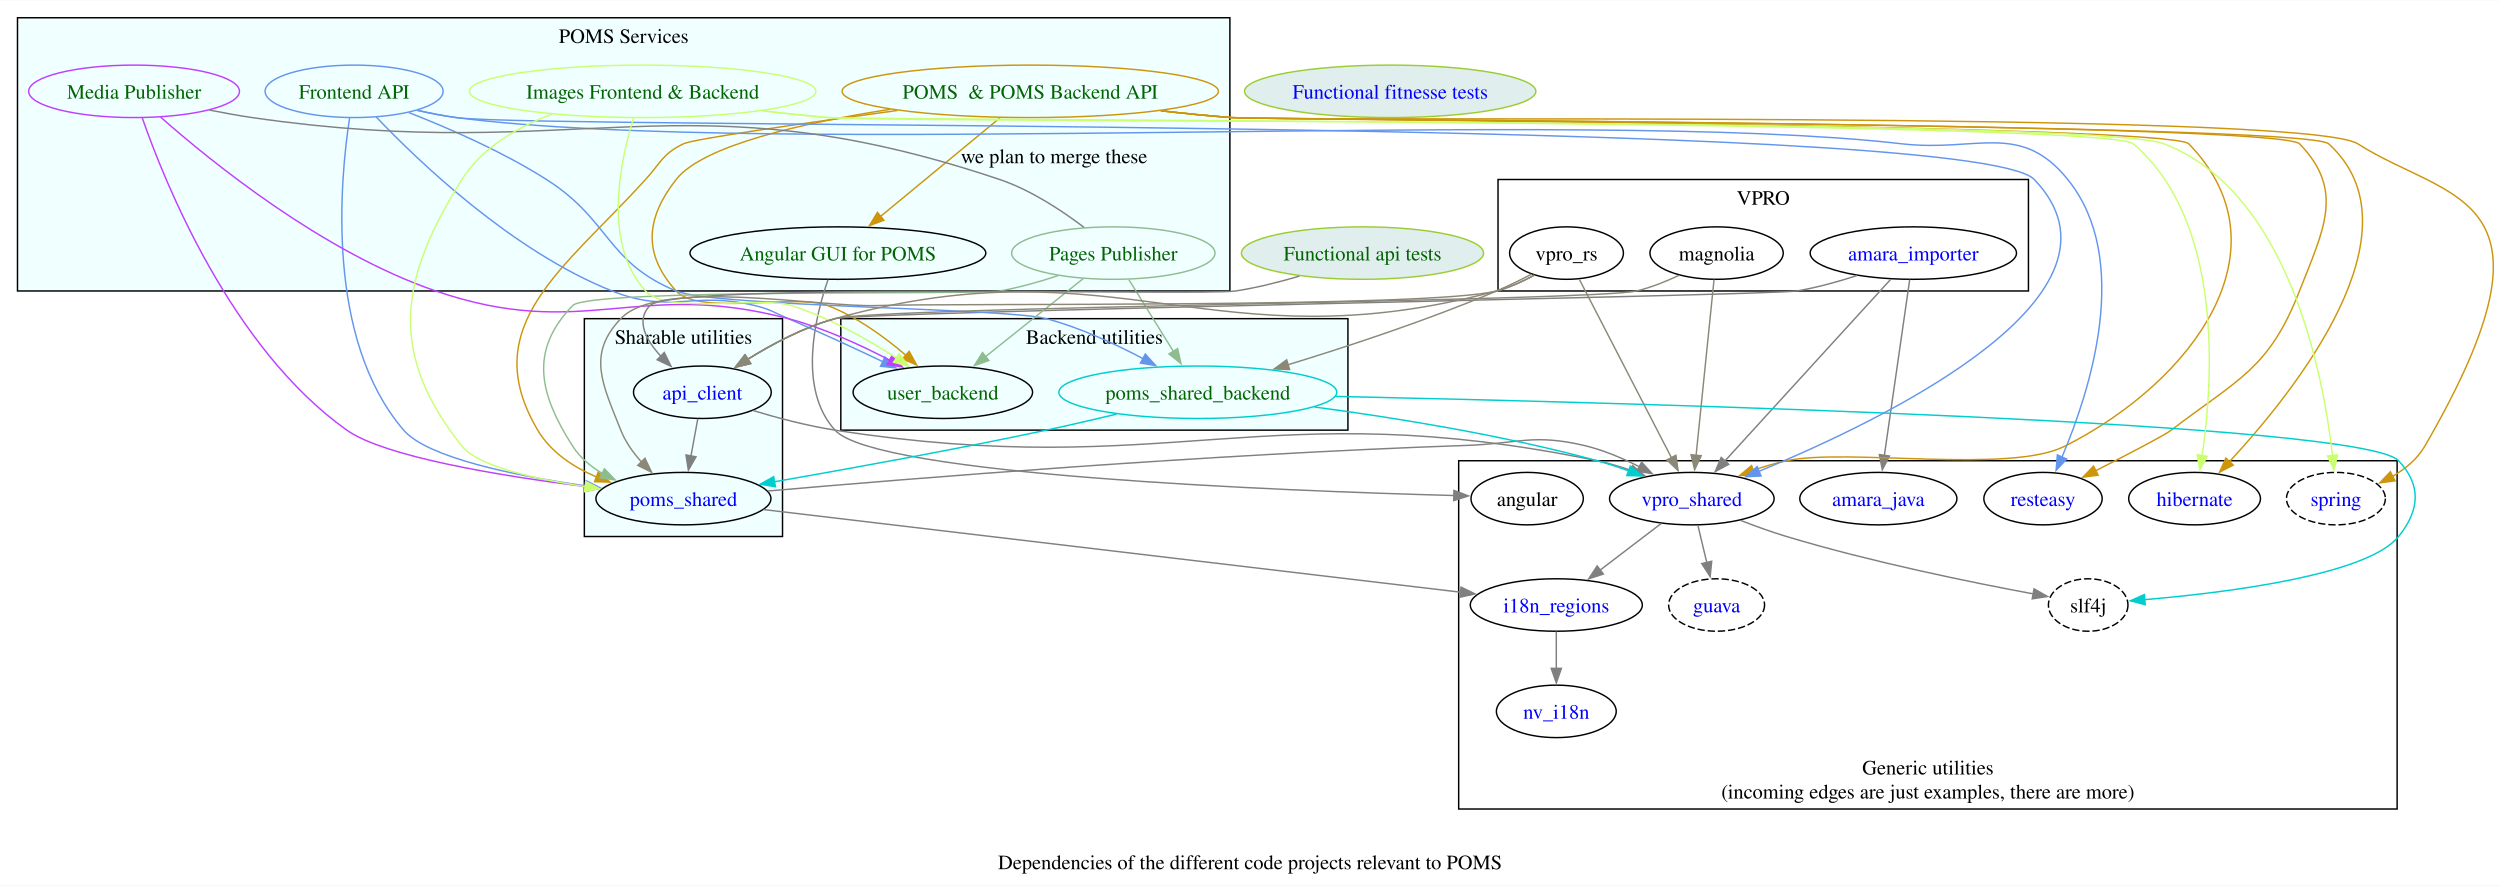
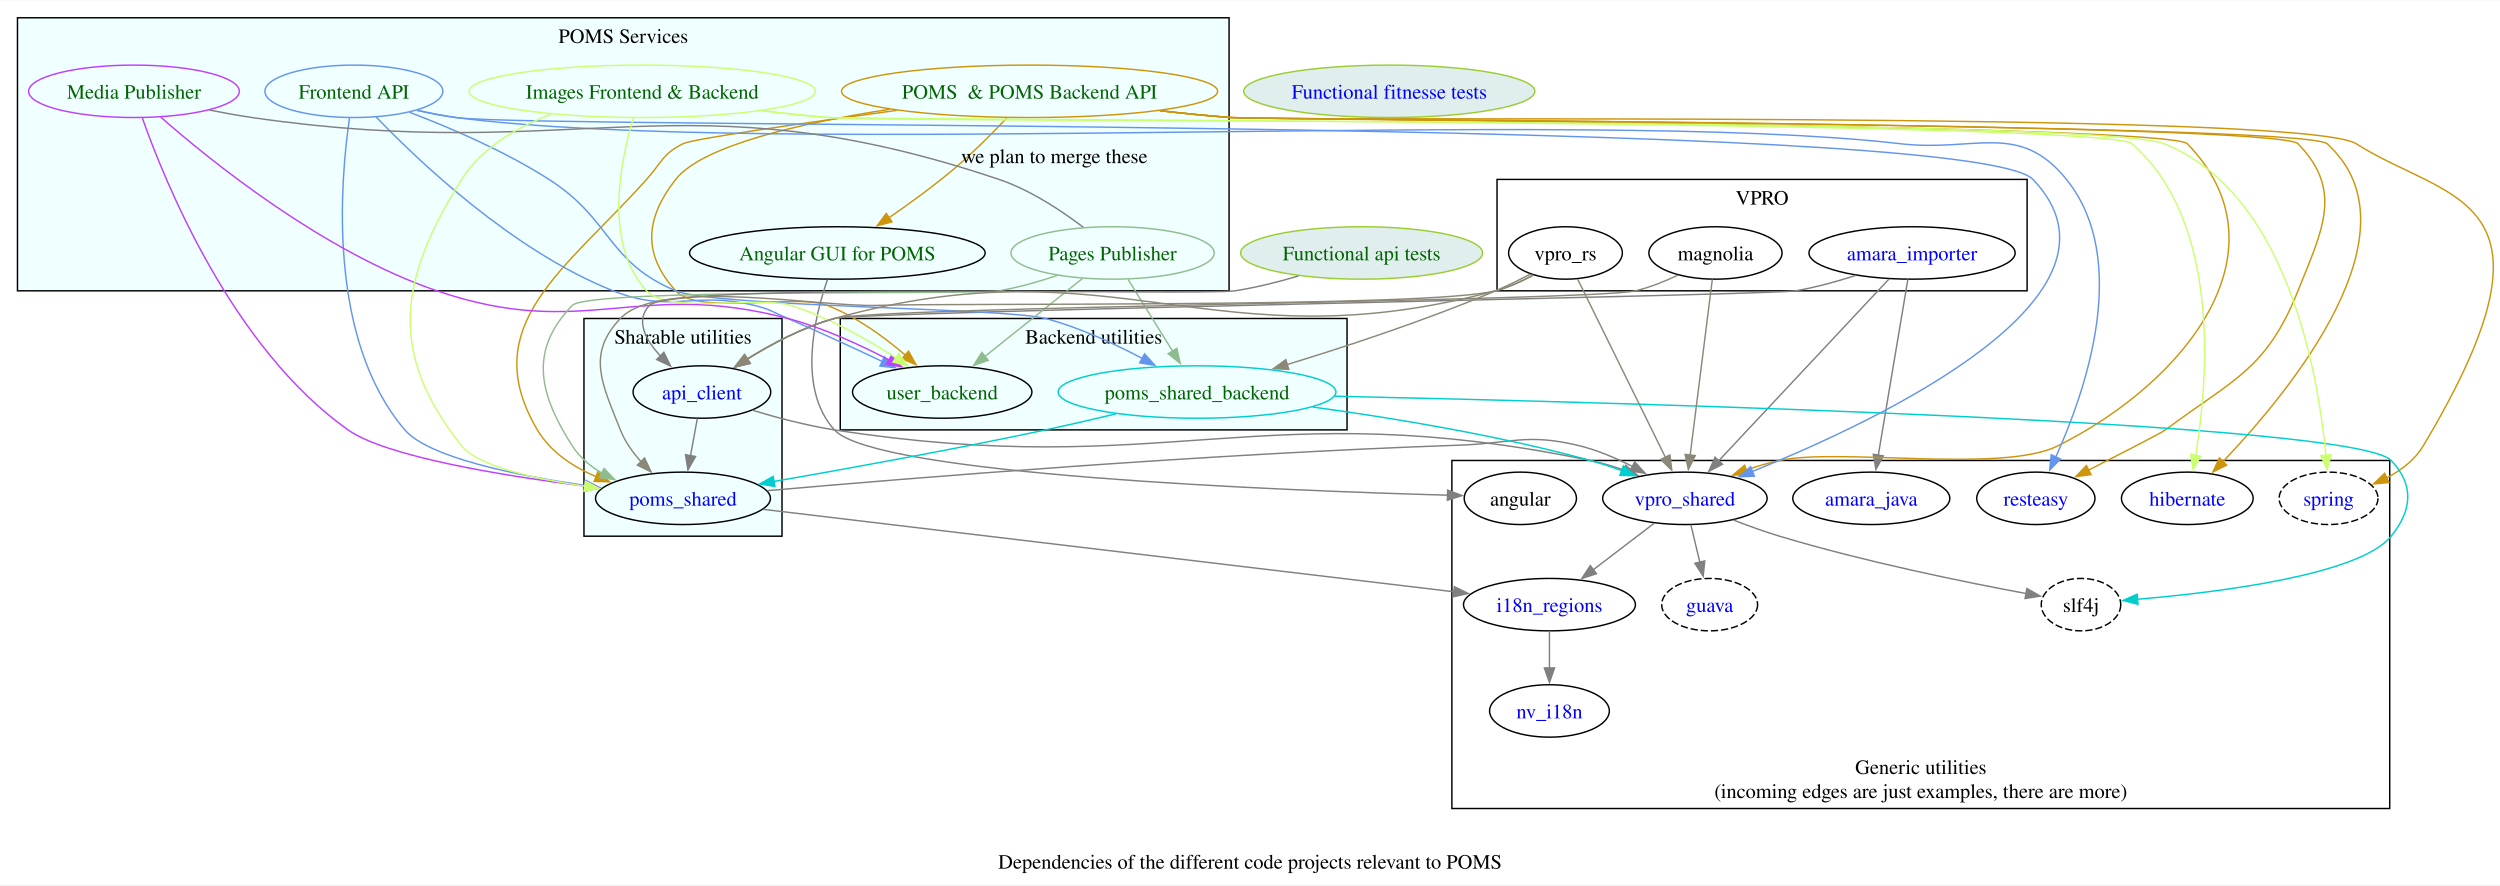
- <svg xmlns="http://www.w3.org/2000/svg" xmlns:xlink="http://www.w3.org/1999/xlink" width="1716pt" height="608pt" viewBox="0.00 0.00 1715.60 607.50">
+ <svg xmlns="http://www.w3.org/2000/svg" xmlns:xlink="http://www.w3.org/1999/xlink" width="1717pt" height="608pt" viewBox="0.00 0.00 1716.73 607.50">
  <g id="graph0" class="graph" transform="scale(1 1) rotate(0) translate(4 603.5)">
-     <polygon fill="white" stroke="none" points="-4,4 -4,-603.5 1711.6,-603.5 1711.6,4 -4,4" />
-     <text text-anchor="middle" x="853.8" y="-7.2" font-family="Times,serif" font-size="14.00">  Dependencies of the different code projects relevant to POMS</text>
+     <polygon fill="white" stroke="none" points="-4,4 -4,-603.5 1712.73,-603.5 1712.73,4 -4,4" />
+     <text text-anchor="middle" x="854.36" y="-7.2" font-family="Times,serif" font-size="14.00">  Dependencies of the different code projects relevant to POMS</text>
    <g id="clust1" class="cluster">
-       <polygon fill="none" stroke="black" points="997,-48.5 997,-287.5 1641,-287.5 1641,-48.5 997,-48.5" />
-       <text text-anchor="middle" x="1319" y="-72.2" font-family="Times,serif" font-size="14.00">Generic utilities</text>
-       <text text-anchor="middle" x="1319" y="-55.7" font-family="Times,serif" font-size="14.00">(incoming edges are just examples, there are more)</text>
+       <polygon fill="none" stroke="black" points="993,-48.5 993,-287.5 1637,-287.5 1637,-48.5 993,-48.5" />
+       <text text-anchor="middle" x="1315" y="-72.2" font-family="Times,serif" font-size="14.00">Generic utilities</text>
+       <text text-anchor="middle" x="1315" y="-55.7" font-family="Times,serif" font-size="14.00">(incoming edges are just examples, there are more)</text>
    </g>
    <g id="clust2" class="cluster">
      <polygon fill="none" stroke="black" points="1024,-404 1024,-480.5 1388,-480.5 1388,-404 1024,-404" />
      <text text-anchor="middle" x="1206" y="-463.2" font-family="Times,serif" font-size="14.00">VPRO</text>
    </g>
    <g id="clust3" class="cluster">
      <polygon fill="azure" stroke="black" points="8,-404 8,-591.5 840,-591.5 840,-404 8,-404" />
      <text text-anchor="middle" x="424" y="-574.2" font-family="Times,serif" font-size="14.00">POMS Services</text>
    </g>
    <g id="clust4" class="cluster">
      <polygon fill="azure" stroke="black" points="573,-308.5 573,-385 921,-385 921,-308.5 573,-308.5" />
      <text text-anchor="middle" x="747" y="-367.7" font-family="Times,serif" font-size="14.00">Backend utilities</text>
    </g>
    <g id="clust5" class="cluster">
      <polygon fill="azure" stroke="black" points="397,-235.5 397,-385 533,-385 533,-235.5 397,-235.5" />
      <text text-anchor="middle" x="465" y="-367.7" font-family="Times,serif" font-size="14.00">Sharable utilities</text>
    </g>
    <g id="node1" class="node">
      <g id="a_node1">
        <a xlink:href="https://github.com/vpro/vpro-shared" xlink:title="vpro_shared">
-           <ellipse fill="none" stroke="black" cx="1157" cy="-261.5" rx="56.47" ry="18" />
-           <text text-anchor="middle" x="1157" y="-256.45" font-family="Times,serif" font-size="14.00" fill="blue">vpro_shared</text>
+           <ellipse fill="none" stroke="black" cx="1153" cy="-261.5" rx="56.47" ry="18" />
+           <text text-anchor="middle" x="1153" y="-256.45" font-family="Times,serif" font-size="14.00" fill="blue">vpro_shared</text>
        </a>
      </g>
    </g>
    <g id="node3" class="node">
      <g id="a_node3">
        <a xlink:href="https://github.com/mihxil/i18n-regions" xlink:title="i18n_regions">
-           <ellipse fill="none" stroke="black" cx="1064" cy="-188.5" rx="59.03" ry="18" />
-           <text text-anchor="middle" x="1064" y="-183.45" font-family="Times,serif" font-size="14.00" fill="blue">i18n_regions</text>
+           <ellipse fill="none" stroke="black" cx="1060" cy="-188.5" rx="59.03" ry="18" />
+           <text text-anchor="middle" x="1060" y="-183.45" font-family="Times,serif" font-size="14.00" fill="blue">i18n_regions</text>
        </a>
      </g>
    </g>
    <g id="edge1" class="edge">
-       <path fill="none" stroke="gray" d="M1135.9,-244.39C1123.53,-234.95 1107.71,-222.87 1094.06,-212.45" />
-       <polygon fill="gray" stroke="gray" points="1096.29,-209.75 1086.22,-206.47 1092.05,-215.32 1096.29,-209.75" />
+       <path fill="none" stroke="gray" d="M1131.9,-244.39C1119.53,-234.95 1103.71,-222.87 1090.06,-212.45" />
+       <polygon fill="gray" stroke="gray" points="1092.29,-209.75 1082.22,-206.47 1088.05,-215.32 1092.29,-209.75" />
    </g>
    <g id="node9" class="node">
      <g id="a_node9">
        <a xlink:href="https://github.com/google/guava" xlink:title="guava">
-           <ellipse fill="none" stroke="black" stroke-dasharray="5,2" cx="1174" cy="-188.5" rx="32.93" ry="18" />
-           <text text-anchor="middle" x="1174" y="-183.45" font-family="Times,serif" font-size="14.00" fill="blue">guava</text>
+           <ellipse fill="none" stroke="black" stroke-dasharray="5,2" cx="1170" cy="-188.5" rx="32.93" ry="18" />
+           <text text-anchor="middle" x="1170" y="-183.45" font-family="Times,serif" font-size="14.00" fill="blue">guava</text>
        </a>
      </g>
    </g>
    <g id="edge2" class="edge">
-       <path fill="none" stroke="gray" d="M1161.12,-243.31C1162.97,-235.55 1165.22,-226.18 1167.31,-217.45" />
-       <polygon fill="gray" stroke="gray" points="1170.65,-218.54 1169.57,-208 1163.84,-216.91 1170.65,-218.54" />
+       <path fill="none" stroke="gray" d="M1157.12,-243.31C1158.97,-235.55 1161.22,-226.18 1163.31,-217.45" />
+       <polygon fill="gray" stroke="gray" points="1166.65,-218.54 1165.57,-208 1159.84,-216.91 1166.65,-218.54" />
    </g>
    <g id="node22" class="node">
-       <ellipse fill="none" stroke="black" stroke-dasharray="5,2" cx="1429" cy="-188.5" rx="27.3" ry="18" />
-       <text text-anchor="middle" x="1429" y="-183.45" font-family="Times,serif" font-size="14.00">slf4j</text>
+       <ellipse fill="none" stroke="black" stroke-dasharray="5,2" cx="1425" cy="-188.5" rx="27.3" ry="18" />
+       <text text-anchor="middle" x="1425" y="-183.45" font-family="Times,serif" font-size="14.00">slf4j</text>
    </g>
    <g id="edge3" class="edge">
-       <path fill="none" stroke="gray" d="M1190.41,-246.56C1200.46,-242.66 1211.58,-238.64 1222,-235.5 1280.19,-217.95 1349.41,-203.91 1391.24,-196.14" />
-       <polygon fill="gray" stroke="gray" points="1391.84,-199.59 1401.05,-194.35 1390.58,-192.71 1391.84,-199.59" />
+       <path fill="none" stroke="gray" d="M1186.41,-246.56C1196.46,-242.66 1207.58,-238.64 1218,-235.5 1276.19,-217.95 1345.41,-203.91 1387.24,-196.14" />
+       <polygon fill="gray" stroke="gray" points="1387.84,-199.59 1397.05,-194.35 1386.58,-192.71 1387.84,-199.59" />
    </g>
    <g id="node2" class="node">
      <g id="a_node2">
        <a xlink:href="https://github.com/npo-poms/poms-shared" xlink:title="poms_shared">
          <ellipse fill="none" stroke="black" cx="465" cy="-261.5" rx="60.05" ry="18" />
          <text text-anchor="middle" x="465" y="-256.45" font-family="Times,serif" font-size="14.00" fill="blue">poms_shared</text>
        </a>
      </g>
    </g>
    <g id="edge4" class="edge">
-       <path fill="none" stroke="gray" d="M522.94,-266.73C621.32,-275.33 827.36,-292.07 1002,-298 1037.98,-299.22 1047.94,-306.18 1083,-298 1096.06,-294.96 1109.46,-289.26 1121.2,-283.26" />
-       <polygon fill="gray" stroke="gray" points="1122.57,-286.5 1129.72,-278.68 1119.25,-280.33 1122.57,-286.5" />
+       <path fill="none" stroke="gray" d="M522.9,-266.77C620.7,-275.37 824.89,-292.08 998,-298 1033.98,-299.23 1043.94,-306.18 1079,-298 1092.06,-294.96 1105.46,-289.26 1117.2,-283.26" />
+       <polygon fill="gray" stroke="gray" points="1118.57,-286.5 1125.72,-278.68 1115.25,-280.33 1118.57,-286.5" />
    </g>
    <g id="edge5" class="edge">
-       <path fill="none" stroke="gray" d="M520.01,-253.98C630.68,-240.86 879.78,-211.34 998.58,-197.25" />
-       <polygon fill="gray" stroke="gray" points="998.64,-200.77 1008.16,-196.12 997.81,-193.82 998.64,-200.77" />
+       <path fill="none" stroke="gray" d="M520.18,-253.92C630.17,-240.79 876.28,-211.42 994.35,-197.33" />
+       <polygon fill="gray" stroke="gray" points="994.7,-200.82 1004.21,-196.16 993.87,-193.87 994.7,-200.82" />
    </g>
    <g id="node4" class="node">
      <g id="a_node4">
        <a xlink:href="https://github.com/TakahikoKawasaki/nv-i18n" xlink:title="nv_i18n">
-           <ellipse fill="none" stroke="black" cx="1064" cy="-115.5" rx="41.12" ry="18" />
-           <text text-anchor="middle" x="1064" y="-110.45" font-family="Times,serif" font-size="14.00" fill="blue">nv_i18n</text>
+           <ellipse fill="none" stroke="black" cx="1060" cy="-115.5" rx="41.12" ry="18" />
+           <text text-anchor="middle" x="1060" y="-110.45" font-family="Times,serif" font-size="14.00" fill="blue">nv_i18n</text>
        </a>
      </g>
    </g>
    <g id="edge9" class="edge">
-       <path fill="none" stroke="gray" d="M1064,-170.31C1064,-162.73 1064,-153.6 1064,-145.04" />
-       <polygon fill="gray" stroke="gray" points="1067.5,-145.04 1064,-135.04 1060.5,-145.04 1067.5,-145.04" />
+       <path fill="none" stroke="gray" d="M1060,-170.31C1060,-162.73 1060,-153.6 1060,-145.04" />
+       <polygon fill="gray" stroke="gray" points="1063.5,-145.04 1060,-135.04 1056.5,-145.04 1063.5,-145.04" />
    </g>
    <g id="node5" class="node">
      <g id="a_node5">
        <a xlink:href="https://github.com/vpro/amara-poms" xlink:title="amara_importer">
          <ellipse fill="none" stroke="black" cx="1309" cy="-430" rx="70.8" ry="18" />
          <text text-anchor="middle" x="1309" y="-424.95" font-family="Times,serif" font-size="14.00" fill="blue">amara_importer</text>
        </a>
      </g>
    </g>
    <g id="edge42" class="edge">
-       <path fill="none" stroke="gray" d="M1293.59,-412.12C1266.59,-382.55 1210.65,-321.27 1179.39,-287.02" />
-       <polygon fill="gray" stroke="gray" points="1182.35,-285.08 1173.02,-280.05 1177.18,-289.8 1182.35,-285.08" />
+       <path fill="none" stroke="gray" d="M1293.18,-412.12C1265.48,-382.55 1208.07,-321.27 1175.98,-287.02" />
+       <polygon fill="gray" stroke="gray" points="1178.82,-284.94 1169.43,-280.04 1173.71,-289.73 1178.82,-284.94" />
    </g>
    <g id="node6" class="node">
      <g id="a_node6">
        <a xlink:href="https://github.com/vpro/amara-java" xlink:title="amara_java">
-           <ellipse fill="none" stroke="black" cx="1285" cy="-261.5" rx="53.91" ry="18" />
-           <text text-anchor="middle" x="1285" y="-256.45" font-family="Times,serif" font-size="14.00" fill="blue">amara_java</text>
+           <ellipse fill="none" stroke="black" cx="1281" cy="-261.5" rx="53.91" ry="18" />
+           <text text-anchor="middle" x="1281" y="-256.45" font-family="Times,serif" font-size="14.00" fill="blue">amara_java</text>
        </a>
      </g>
    </g>
    <g id="edge43" class="edge">
-       <path fill="none" stroke="gray" d="M1306.52,-411.81C1302.41,-383.27 1294.13,-325.82 1289.12,-291.1" />
-       <polygon fill="gray" stroke="gray" points="1292.61,-290.74 1287.72,-281.35 1285.68,-291.74 1292.61,-290.74" />
+       <path fill="none" stroke="gray" d="M1306.11,-411.81C1301.31,-383.27 1291.65,-325.82 1285.81,-291.1" />
+       <polygon fill="gray" stroke="gray" points="1289.28,-290.62 1284.17,-281.34 1282.38,-291.78 1289.28,-290.62" />
    </g>
    <g id="node11" class="node">
      <g id="a_node11">
        <a xlink:href="https://github.com/npo-poms/api-clients" xlink:title="api_client">
          <ellipse fill="none" stroke="black" cx="478" cy="-334.5" rx="47.26" ry="18" />
          <text text-anchor="middle" x="478" y="-329.45" font-family="Times,serif" font-size="14.00" fill="blue">api_client</text>
        </a>
      </g>
    </g>
    <g id="edge44" class="edge">
      <path fill="none" stroke="gray" d="M1270.46,-414.61C1257.47,-410.4 1242.78,-406.31 1229,-404 1210.91,-400.97 586.71,-389.78 569,-385 547.52,-379.2 525.55,-367.45 508.57,-356.85" />
      <polygon fill="gray" stroke="gray" points="510.77,-354.1 500.47,-351.62 506.97,-359.98 510.77,-354.1" />
    </g>
    <g id="node7" class="node">
      <g id="a_node7">
        <a xlink:href="https://github.com/resteasy/Resteasy" xlink:title="resteasy">
-           <ellipse fill="none" stroke="black" cx="1398" cy="-261.5" rx="40.6" ry="18" />
-           <text text-anchor="middle" x="1398" y="-256.45" font-family="Times,serif" font-size="14.00" fill="blue">resteasy</text>
+           <ellipse fill="none" stroke="black" cx="1394" cy="-261.5" rx="40.6" ry="18" />
+           <text text-anchor="middle" x="1394" y="-256.45" font-family="Times,serif" font-size="14.00" fill="blue">resteasy</text>
        </a>
      </g>
    </g>
    <g id="node8" class="node">
      <g id="a_node8">
        <a xlink:href="https://github.com/spring-projects/spring-framework" xlink:title="spring">
-           <ellipse fill="none" stroke="black" stroke-dasharray="5,2" cx="1599" cy="-261.5" rx="33.95" ry="18" />
-           <text text-anchor="middle" x="1599" y="-256.45" font-family="Times,serif" font-size="14.00" fill="blue">spring</text>
+           <ellipse fill="none" stroke="black" stroke-dasharray="5,2" cx="1595" cy="-261.5" rx="33.95" ry="18" />
+           <text text-anchor="middle" x="1595" y="-256.45" font-family="Times,serif" font-size="14.00" fill="blue">spring</text>
        </a>
      </g>
    </g>
    <g id="node10" class="node">
      <g id="a_node10">
        <a xlink:href="https://github.com/hibernate/" xlink:title="hibernate">
-           <ellipse fill="none" stroke="black" cx="1502" cy="-261.5" rx="45.21" ry="18" />
-           <text text-anchor="middle" x="1502" y="-256.45" font-family="Times,serif" font-size="14.00" fill="blue">hibernate</text>
+           <ellipse fill="none" stroke="black" cx="1498" cy="-261.5" rx="45.21" ry="18" />
+           <text text-anchor="middle" x="1498" y="-256.45" font-family="Times,serif" font-size="14.00" fill="blue">hibernate</text>
        </a>
      </g>
    </g>
    <g id="edge21" class="edge">
-       <path fill="none" stroke="gray" d="M512.6,-322C529.42,-316.92 550.06,-311.44 569,-308.5 798.87,-272.79 864.18,-334.55 1092,-287.5 1099.64,-285.92 1107.55,-283.55 1115.12,-280.89" />
-       <polygon fill="gray" stroke="gray" points="1116.34,-284.17 1124.47,-277.37 1113.88,-277.62 1116.34,-284.17" />
+       <path fill="none" stroke="gray" d="M512.6,-322C529.42,-316.92 550.06,-311.45 569,-308.5 797.11,-273.03 861.92,-334.22 1088,-287.5 1095.64,-285.92 1103.55,-283.55 1111.12,-280.89" />
+       <polygon fill="gray" stroke="gray" points="1112.34,-284.17 1120.47,-277.37 1109.88,-277.62 1112.34,-284.17" />
    </g>
    <g id="edge22" class="edge">
      <path fill="none" stroke="gray" d="M474.85,-316.31C473.45,-308.64 471.75,-299.39 470.17,-290.74" />
      <polygon fill="gray" stroke="gray" points="473.63,-290.22 468.39,-281.02 466.75,-291.48 473.63,-290.22" />
    </g>
    <g id="node12" class="node">
      <g id="a_node12">
-         <a xlink:href="https://git.vpro.nl/npo/media.git" xlink:title="POMS  &amp; POMS Backend API">
+         <a xlink:href="https://gitlab.com/npo-identity/poms/media" xlink:title="POMS  &amp; POMS Backend API">
          <ellipse fill="none" stroke="#cd950c" cx="703" cy="-541" rx="129.15" ry="18" />
          <text text-anchor="middle" x="703" y="-535.95" font-family="Times,serif" font-size="14.00" fill="darkgreen">POMS  &amp; POMS Backend API</text>
        </a>
      </g>
    </g>
    <g id="edge33" class="edge">
-       <path fill="none" stroke="#cd950c" d="M792.7,-527.69C808.76,-525.85 825.35,-524.18 841,-523 859.21,-521.63 1485.27,-518.09 1498,-505 1567.5,-433.57 1501.91,-342.52 1413,-297.5 1375.08,-278.3 1263.57,-296.35 1222,-287.5 1214.45,-285.89 1206.63,-283.53 1199.13,-280.9" />
-       <polygon fill="#cd950c" stroke="#cd950c" points="1200.47,-277.66 1189.88,-277.42 1198.01,-284.21 1200.47,-277.66" />
+       <path fill="none" stroke="#cd950c" d="M792.7,-527.69C808.76,-525.85 825.35,-524.18 841,-523 859.21,-521.63 1485.27,-518.09 1498,-505 1567.98,-433.08 1498.76,-342.36 1409,-297.5 1370.98,-278.5 1259.57,-296.35 1218,-287.5 1210.45,-285.89 1202.63,-283.53 1195.13,-280.9" />
+       <polygon fill="#cd950c" stroke="#cd950c" points="1196.47,-277.66 1185.88,-277.42 1194.01,-284.21 1196.47,-277.66" />
    </g>
    <g id="edge34" class="edge">
-       <path fill="none" stroke="#cd950c" d="M611.74,-527.87C547.52,-519.13 471.83,-508.3 465,-505 450.71,-498.08 449.67,-492.26 439,-480.5 383.06,-418.89 322.64,-380.13 365,-308.5 373.94,-293.39 389.34,-283.2 405.41,-276.34" />
+       <path fill="none" stroke="#cd950c" d="M611.72,-527.91C547.49,-519.18 471.79,-508.37 465,-505 451.06,-498.08 450.38,-492.09 440,-480.5 384.35,-418.39 322.55,-380.29 365,-308.5 373.94,-293.39 389.34,-283.2 405.41,-276.34" />
      <polygon fill="#cd950c" stroke="#cd950c" points="406.5,-279.67 414.6,-272.84 404.01,-273.13 406.5,-279.67" />
    </g>
    <g id="edge35" class="edge">
-       <path fill="none" stroke="#cd950c" d="M792.7,-527.66C808.75,-525.82 825.35,-524.15 841,-523 861.31,-521.5 1559.78,-519.58 1574,-505 1605.35,-472.87 1590.33,-445.81 1574,-404 1553.01,-350.24 1531.81,-343.61 1486,-308.5 1481.3,-304.9 1456.35,-291.94 1434.2,-280.69" />
-       <polygon fill="#cd950c" stroke="#cd950c" points="1435.84,-277.59 1425.34,-276.2 1432.68,-283.84 1435.84,-277.59" />
+       <path fill="none" stroke="#cd950c" d="M792.7,-527.66C808.75,-525.82 825.35,-524.15 841,-523 861.31,-521.5 1559.78,-519.58 1574,-505 1605.35,-472.87 1590.68,-445.68 1574,-404 1552.22,-349.57 1529.91,-343.67 1483,-308.5 1480.55,-306.66 1453.75,-292.87 1430.2,-280.87" />
+       <polygon fill="#cd950c" stroke="#cd950c" points="1431.9,-277.8 1421.4,-276.38 1428.72,-284.04 1431.9,-277.8" />
    </g>
    <g id="edge36" class="edge">
-       <path fill="none" stroke="#cd950c" d="M792.32,-527.68C808.5,-525.83 825.23,-524.15 841,-523 883.84,-519.87 1577.82,-528.16 1614,-505 1676.65,-464.9 1761.31,-472.43 1660,-297.5 1654.89,-288.67 1646.61,-281.88 1637.79,-276.73" />
-       <polygon fill="#cd950c" stroke="#cd950c" points="1639.57,-273.71 1629.07,-272.29 1636.39,-279.95 1639.57,-273.71" />
+       <path fill="none" stroke="#cd950c" d="M792.32,-527.68C808.5,-525.83 825.23,-524.15 841,-523 883.84,-519.87 1577.82,-528.16 1614,-505 1676.99,-464.69 1763.65,-471.04 1660,-297.5 1654.24,-287.86 1644.82,-280.72 1634.91,-275.5" />
+       <polygon fill="#cd950c" stroke="#cd950c" points="1636.46,-272.36 1625.91,-271.36 1633.54,-278.72 1636.46,-272.36" />
    </g>
    <g id="edge37" class="edge">
-       <path fill="none" stroke="#cd950c" d="M792.7,-527.65C808.75,-525.81 825.35,-524.15 841,-523 861.87,-521.47 1578.5,-519.05 1594,-505 1659.3,-445.8 1570.95,-335.35 1525.74,-286.64" />
-       <polygon fill="#cd950c" stroke="#cd950c" points="1528.56,-284.52 1519.15,-279.66 1523.47,-289.33 1528.56,-284.52" />
+       <path fill="none" stroke="#cd950c" d="M792.7,-527.65C808.75,-525.81 825.35,-524.15 841,-523 861.87,-521.47 1578.5,-519.05 1594,-505 1659.67,-445.47 1568.78,-335.2 1522.36,-286.58" />
+       <polygon fill="#cd950c" stroke="#cd950c" points="1525.06,-284.34 1515.58,-279.6 1520.04,-289.22 1525.06,-284.34" />
    </g>
    <g id="node13" class="node">
      <g id="a_node13">
-         <a xlink:href="https://git.vpro.nl/npo/media-gui.git" xlink:title="Angular GUI for POMS">
+         <a xlink:href="https://gitlab.com/npo-identity/poms/media-gui" xlink:title="Angular GUI for POMS">
          <ellipse fill="none" stroke="black" cx="571" cy="-430" rx="101.51" ry="18" />
          <text text-anchor="middle" x="571" y="-424.95" font-family="Times,serif" font-size="14.00" fill="darkgreen">Angular GUI for POMS</text>
        </a>
      </g>
    </g>
    <g id="edge38" class="edge">
-       <path fill="none" stroke="#cd950c" d="M682.38,-522.97C660.29,-504.73 625.06,-475.64 600.15,-455.07" />
-       <polygon fill="#cd950c" stroke="#cd950c" points="602.59,-452.54 592.65,-448.88 598.13,-457.94 602.59,-452.54" />
+       <path fill="none" stroke="#cd950c" d="M687.61,-523.02C677.83,-512.6 664.66,-499.25 652,-488.5 637.66,-476.32 620.83,-464.08 606.23,-454.04" />
+       <polygon fill="#cd950c" stroke="#cd950c" points="608.51,-451.36 598.27,-448.64 604.58,-457.15 608.51,-451.36" />
    </g>
    <g id="node18" class="node">
      <g id="a_node18">
-         <a xlink:href="https://git.vpro.nl/npo/user.git" xlink:title="user_backend">
+         <a xlink:href="https://gitlab.com/npo-identity/poms/user" xlink:title="user_backend">
          <ellipse fill="none" stroke="black" cx="643" cy="-334.5" rx="61.59" ry="18" />
          <text text-anchor="middle" x="643" y="-329.45" font-family="Times,serif" font-size="14.00" fill="darkgreen">user_backend</text>
        </a>
      </g>
    </g>
    <g id="edge39" class="edge">
      <path fill="none" stroke="#cd950c" d="M606.85,-528.66C547.17,-519.41 478.43,-503.99 460,-480.5 439.01,-453.75 437.14,-429.17 460,-404 475.61,-386.81 542.33,-402.32 564,-394 583.92,-386.35 603.23,-372.22 617.77,-359.76" />
      <polygon fill="#cd950c" stroke="#cd950c" points="619.89,-362.55 625.04,-353.29 615.24,-357.32 619.89,-362.55" />
    </g>
    <g id="node23" class="node">
-       <ellipse fill="none" stroke="black" cx="1044" cy="-261.5" rx="38.56" ry="18" />
-       <text text-anchor="middle" x="1044" y="-256.45" font-family="Times,serif" font-size="14.00">angular</text>
+       <ellipse fill="none" stroke="black" cx="1040" cy="-261.5" rx="38.56" ry="18" />
+       <text text-anchor="middle" x="1040" y="-256.45" font-family="Times,serif" font-size="14.00">angular</text>
    </g>
    <g id="edge40" class="edge">
-       <path fill="none" stroke="gray" d="M564.18,-411.68C555.21,-385.7 543.4,-336.69 569,-308.5 597.17,-277.48 877.45,-266.76 993.79,-263.63" />
-       <polygon fill="gray" stroke="gray" points="993.76,-267.13 1003.66,-263.37 993.58,-260.13 993.76,-267.13" />
+       <path fill="none" stroke="gray" d="M564.18,-411.69C555.22,-385.71 543.42,-336.7 569,-308.5 596.92,-277.72 874.84,-266.86 990.21,-263.66" />
+       <polygon fill="gray" stroke="gray" points="990.09,-267.16 999.99,-263.4 989.9,-260.17 990.09,-267.16" />
    </g>
    <g id="node14" class="node">
      <g id="a_node14">
-         <a xlink:href="https://git.vpro.nl/npo/poms-shared-backend.git" xlink:title="poms_shared_backend">
+         <a xlink:href="https://github.com/npo-poms/poms-shared-backend" xlink:title="poms_shared_backend">
          <ellipse fill="none" stroke="#00cdcd" cx="818" cy="-334.5" rx="95.37" ry="18" />
          <text text-anchor="middle" x="818" y="-329.45" font-family="Times,serif" font-size="14.00" fill="darkgreen">poms_shared_backend</text>
        </a>
      </g>
    </g>
    <g id="edge6" class="edge">
-       <path fill="none" stroke="#00cdcd" d="M898.05,-324.37C953.18,-317.04 1027.79,-305.05 1092,-287.5 1099.13,-285.55 1106.55,-283.11 1113.73,-280.52" />
-       <polygon fill="#00cdcd" stroke="#00cdcd" points="1114.82,-283.85 1122.94,-277.06 1112.35,-277.3 1114.82,-283.85" />
+       <path fill="none" stroke="#00cdcd" d="M897.47,-324.18C951.74,-316.8 1024.95,-304.81 1088,-287.5 1095.12,-285.54 1102.55,-283.1 1109.73,-280.51" />
+       <polygon fill="#00cdcd" stroke="#00cdcd" points="1110.81,-283.84 1118.94,-277.04 1108.35,-277.29 1110.81,-283.84" />
    </g>
    <g id="edge7" class="edge">
      <path fill="none" stroke="#00cdcd" d="M762.26,-319.52C746.68,-315.77 729.71,-311.84 714,-308.5 650.64,-295.04 577.72,-281.84 527.24,-273.05" />
      <polygon fill="#00cdcd" stroke="#00cdcd" points="528.13,-269.65 517.68,-271.39 526.93,-276.55 528.13,-269.65" />
    </g>
    <g id="edge8" class="edge">
-       <path fill="none" stroke="#00cdcd" d="M912.33,-331.66C1123.4,-327.1 1617.26,-313.65 1642,-287.5 1657.88,-270.71 1656.52,-253.48 1642,-235.5 1620.53,-208.9 1523.21,-196.93 1467.84,-192.19" />
-       <polygon fill="#00cdcd" stroke="#00cdcd" points="1468.13,-188.7 1457.88,-191.38 1467.57,-195.68 1468.13,-188.7" />
+       <path fill="none" stroke="#00cdcd" d="M912.66,-331.63C1123.14,-327.01 1613.42,-313.5 1638,-287.5 1653.88,-270.71 1652.52,-253.48 1638,-235.5 1616.53,-208.9 1519.21,-196.93 1463.84,-192.19" />
+       <polygon fill="#00cdcd" stroke="#00cdcd" points="1464.13,-188.7 1453.88,-191.38 1463.57,-195.68 1464.13,-188.7" />
    </g>
    <g id="node15" class="node">
      <g id="a_node15">
-         <a xlink:href="https://git.vpro.nl/npo/user.git" xlink:title="Frontend API">
+         <a xlink:href="https://gitlab.com/npo-identity/poms/api" xlink:title="Frontend API">
          <ellipse fill="none" stroke="cornflowerblue" cx="239" cy="-541" rx="61.08" ry="18" />
          <text text-anchor="middle" x="239" y="-535.95" font-family="Times,serif" font-size="14.00" fill="darkgreen">Frontend API</text>
        </a>
      </g>
    </g>
    <g id="edge10" class="edge">
-       <path fill="none" stroke="cornflowerblue" d="M282.43,-528.02C291.17,-526.02 300.33,-524.2 309,-523 368.64,-514.72 1350.29,-523.93 1392,-480.5 1467.3,-402.09 1290.84,-316.4 1203,-280.21" />
-       <polygon fill="cornflowerblue" stroke="cornflowerblue" points="1204.48,-277.03 1193.9,-276.51 1201.84,-283.51 1204.48,-277.03" />
+       <path fill="none" stroke="cornflowerblue" d="M282.43,-528.02C291.17,-526.02 300.33,-524.2 309,-523 368.64,-514.72 1350.29,-523.93 1392,-480.5 1468.09,-401.27 1288.39,-315.85 1199.35,-279.95" />
+       <polygon fill="cornflowerblue" stroke="cornflowerblue" points="1200.7,-276.72 1190.12,-276.28 1198.12,-283.23 1200.7,-276.72" />
    </g>
    <g id="edge11" class="edge">
-       <path fill="none" stroke="cornflowerblue" d="M235.9,-522.69C229.41,-480.5 219.11,-371.19 273,-308.5 289.32,-289.51 349.56,-277.21 398.27,-270.15" />
-       <polygon fill="cornflowerblue" stroke="cornflowerblue" points="398.5,-273.66 407.92,-268.81 397.53,-266.72 398.5,-273.66" />
+       <path fill="none" stroke="cornflowerblue" d="M236.02,-522.71C229.82,-480.55 220.2,-371.33 274,-308.5 290.12,-289.67 349.51,-277.4 397.83,-270.3" />
+       <polygon fill="cornflowerblue" stroke="cornflowerblue" points="398.3,-273.77 407.71,-268.9 397.32,-266.84 398.3,-273.77" />
    </g>
    <g id="edge12" class="edge">
-       <path fill="none" stroke="cornflowerblue" d="M282.41,-527.89C291.15,-525.9 300.32,-524.12 309,-523 527.67,-494.81 1081.97,-530.28 1301,-505 1352.48,-499.06 1382.43,-520.81 1415,-480.5 1459.43,-425.51 1430.22,-335.17 1411,-290.01" />
-       <polygon fill="cornflowerblue" stroke="cornflowerblue" points="1414.24,-288.66 1406.99,-280.93 1407.83,-291.49 1414.24,-288.66" />
+       <path fill="none" stroke="cornflowerblue" d="M282.41,-527.89C291.15,-525.9 300.32,-524.12 309,-523 527.67,-494.81 1081.97,-530.28 1301,-505 1352.48,-499.06 1382.43,-520.81 1415,-480.5 1459.59,-425.31 1428.01,-334.74 1407.62,-289.7" />
+       <polygon fill="cornflowerblue" stroke="cornflowerblue" points="1410.91,-288.47 1403.49,-280.9 1404.57,-291.44 1410.91,-288.47" />
    </g>
    <g id="edge13" class="edge">
-       <path fill="none" stroke="cornflowerblue" d="M276.59,-526.4C303.83,-515.76 340.99,-499.6 371,-480.5 415,-452.5 411.8,-423.94 460,-404 486.15,-393.18 686.65,-392.26 714,-385 737.1,-378.87 761.3,-367.67 780.54,-357.48" />
+       <path fill="none" stroke="cornflowerblue" d="M277.24,-526.6C304.93,-516.05 342.67,-499.92 373,-480.5 416.36,-452.73 412.53,-423.95 460,-404 486.09,-393.03 686.65,-392.26 714,-385 737.1,-378.87 761.3,-367.67 780.54,-357.48" />
      <polygon fill="cornflowerblue" stroke="cornflowerblue" points="781.95,-360.69 789.06,-352.84 778.61,-354.54 781.95,-360.69" />
    </g>
    <g id="edge14" class="edge">
-       <path fill="none" stroke="cornflowerblue" d="M254.14,-523.44C282.54,-493.59 347.22,-431.35 416,-404 456.68,-387.82 471.45,-404.29 514,-394 524.67,-391.42 526.91,-389.32 537,-385 558.58,-375.75 582.28,-364.76 601.79,-355.49" />
+       <path fill="none" stroke="cornflowerblue" d="M254.24,-523.45C282.85,-493.61 347.95,-431.39 417,-404 457.29,-388.02 471.88,-404.21 514,-394 524.67,-391.41 526.91,-389.32 537,-385 558.58,-375.75 582.28,-364.76 601.79,-355.49" />
      <polygon fill="cornflowerblue" stroke="cornflowerblue" points="603.28,-358.66 610.79,-351.19 600.26,-352.34 603.28,-358.66" />
    </g>
    <g id="node16" class="node">
      <g id="a_node16">
-         <a xlink:href="https://git.vpro.nl/npo/npo-publish.git" xlink:title="Media Publisher">
+         <a xlink:href="https://gitlab.com/npo-identity/poms/npo-publish" xlink:title="Media Publisher">
          <ellipse fill="none" stroke="#bf3eff" cx="88" cy="-541" rx="72.34" ry="18" />
          <text text-anchor="middle" x="88" y="-535.95" font-family="Times,serif" font-size="14.00" fill="darkgreen">Media Publisher</text>
        </a>
      </g>
    </g>
    <g id="edge18" class="edge">
-       <path fill="none" stroke="#bf3eff" d="M93.61,-522.8C108.72,-479.4 154.54,-364.84 234,-308.5 259.84,-290.18 339,-277.19 397.49,-269.78" />
-       <polygon fill="#bf3eff" stroke="#bf3eff" points="397.89,-273.26 407.38,-268.56 397.03,-266.31 397.89,-273.26" />
+       <path fill="none" stroke="#bf3eff" d="M93.69,-522.8C108.98,-479.39 155.29,-364.82 235,-308.5 260.76,-290.3 339.57,-277.28 397.79,-269.84" />
+       <polygon fill="#bf3eff" stroke="#bf3eff" points="398.15,-273.32 407.64,-268.61 397.28,-266.37 398.15,-273.32" />
    </g>
    <g id="node17" class="node">
      <g id="a_node17">
-         <a xlink:href="https://git.vpro.nl/npo/pages-publish.git" xlink:title="Pages Publisher">
+         <a xlink:href="https://gitlab.com/npo-identity/poms/pages-publish" xlink:title="Pages Publisher">
          <ellipse fill="none" stroke="darkseagreen" cx="760" cy="-430" rx="69.78" ry="18" />
          <text text-anchor="middle" x="760" y="-424.95" font-family="Times,serif" font-size="14.00" fill="darkgreen">Pages Publisher</text>
        </a>
      </g>
    </g>
    <g id="edge20" class="edge">
      <path fill="none" stroke="gray" d="M139.68,-528.15C149.39,-526.22 159.47,-524.39 169,-523 395.39,-490 465.13,-553.35 682,-480.5 703.44,-473.3 724.92,-459.01 739.9,-447.63" />
-       <text text-anchor="middle" x="719.38" y="-491.7" font-family="Times,serif" font-size="14.00">we plan to merge these</text>
+       <text text-anchor="middle" x="720.04" y="-491.7" font-family="Times,serif" font-size="14.00">we plan to merge these</text>
    </g>
    <g id="edge19" class="edge">
-       <path fill="none" stroke="#bf3eff" d="M106.23,-523.29C140.31,-493.21 217.3,-430.6 295,-404 397.07,-369.06 432.67,-412.49 537,-385 561.25,-378.61 586.77,-366.87 606.69,-356.42" />
-       <polygon fill="#bf3eff" stroke="#bf3eff" points="608.08,-359.65 615.23,-351.83 604.76,-353.49 608.08,-359.65" />
+       <path fill="none" stroke="#bf3eff" d="M106.34,-523.3C140.61,-493.22 218.01,-430.62 296,-404 397.69,-369.3 433.11,-412.39 537,-385 561.25,-378.61 586.77,-366.86 606.69,-356.42" />
+       <polygon fill="#bf3eff" stroke="#bf3eff" points="608.08,-359.65 615.22,-351.83 604.76,-353.48 608.08,-359.65" />
    </g>
    <g id="edge15" class="edge">
      <path fill="none" stroke="darkseagreen" d="M722.04,-414.52C709.48,-410.35 695.31,-406.31 682,-404 665.95,-401.21 400.32,-405.71 389,-394 359.19,-363.16 365.87,-333.62 389,-297.5 394.01,-289.67 401.27,-283.57 409.33,-278.82" />
      <polygon fill="darkseagreen" stroke="darkseagreen" points="410.79,-282.01 418.12,-274.36 407.62,-275.77 410.79,-282.01" />
    </g>
    <g id="edge16" class="edge">
      <path fill="none" stroke="darkseagreen" d="M770.64,-411.85C779.25,-397.97 791.53,-378.17 801.43,-362.21" />
      <polygon fill="darkseagreen" stroke="darkseagreen" points="804.14,-364.49 806.44,-354.14 798.19,-360.8 804.14,-364.49" />
    </g>
    <g id="edge17" class="edge">
      <path fill="none" stroke="darkseagreen" d="M739.35,-412.5C720.72,-397.61 693.12,-375.55 672.23,-358.86" />
      <polygon fill="darkseagreen" stroke="darkseagreen" points="674.62,-356.29 664.62,-352.78 670.25,-361.76 674.62,-356.29" />
    </g>
    <g id="node19" class="node">
      <g id="a_node19">
-         <a xlink:href="https://git.vpro.nl/npo/images.git" xlink:title="Images Frontend &amp; Backend">
+         <a xlink:href="https://gitlab.com/npo-identity/poms/images" xlink:title="Images Frontend &amp; Backend">
          <ellipse fill="none" stroke="#caff70" cx="437" cy="-541" rx="118.91" ry="18" />
          <text text-anchor="middle" x="437" y="-535.95" font-family="Times,serif" font-size="14.00" fill="darkgreen">Images Frontend &amp; Backend</text>
        </a>
      </g>
    </g>
    <g id="edge23" class="edge">
      <path fill="none" stroke="#caff70" d="M374.68,-525.34C351.18,-516.46 326.8,-502.43 313,-480.5 269.68,-411.66 262.35,-361.14 313,-297.5 323.84,-283.88 362.14,-275.11 397.58,-269.76" />
      <polygon fill="#caff70" stroke="#caff70" points="398.04,-273.23 407.45,-268.35 397.05,-266.3 398.04,-273.23" />
    </g>
    <g id="edge24" class="edge">
-       <path fill="none" stroke="#caff70" d="M519.48,-527.66C534.59,-525.79 550.25,-524.12 565,-523 615.75,-519.14 1433.53,-523.37 1481,-505 1566.43,-471.94 1590.2,-347.78 1596.66,-291.07" />
-       <polygon fill="#caff70" stroke="#caff70" points="1600.13,-291.55 1597.67,-281.24 1593.17,-290.84 1600.13,-291.55" />
+       <path fill="none" stroke="#caff70" d="M519.48,-527.66C534.59,-525.79 550.25,-524.12 565,-523 615.81,-519.14 1434.65,-523.82 1482,-505 1566.45,-471.44 1587.82,-347.54 1593.2,-290.99" />
+       <polygon fill="#caff70" stroke="#caff70" points="1596.67,-291.45 1594.02,-281.19 1589.7,-290.87 1596.67,-291.45" />
    </g>
    <g id="edge25" class="edge">
-       <path fill="none" stroke="#caff70" d="M519.48,-527.67C534.59,-525.8 550.25,-524.12 565,-523 589.79,-521.11 1441.14,-521.2 1460,-505 1521.96,-451.77 1514.8,-342.81 1507.2,-291.04" />
-       <polygon fill="#caff70" stroke="#caff70" points="1510.67,-290.56 1505.64,-281.24 1503.76,-291.67 1510.67,-290.56" />
+       <path fill="none" stroke="#caff70" d="M519.48,-527.67C534.59,-525.8 550.25,-524.12 565,-523 589.79,-521.11 1441.27,-521.35 1460,-505 1521.37,-451.42 1512.27,-342.63 1503.73,-290.97" />
+       <polygon fill="#caff70" stroke="#caff70" points="1507.19,-290.42 1501.99,-281.19 1500.3,-291.65 1507.19,-290.42" />
    </g>
    <g id="edge26" class="edge">
-       <path fill="none" stroke="#caff70" d="M430.85,-522.77C421.83,-494.1 409.13,-436.52 439,-404 454.11,-387.55 517.7,-400.73 539,-394 564.85,-385.83 591.46,-370.72 611.29,-357.91" />
-       <polygon fill="#caff70" stroke="#caff70" points="613.06,-360.93 619.46,-352.49 609.19,-355.1 613.06,-360.93" />
+       <path fill="none" stroke="#caff70" d="M431,-522.75C422.24,-494.05 410.02,-436.43 440,-404 455.01,-387.76 517.92,-400.67 539,-394 564.85,-385.82 591.45,-370.71 611.28,-357.9" />
+       <polygon fill="#caff70" stroke="#caff70" points="613.05,-360.92 619.45,-352.48 609.19,-355.09 613.05,-360.92" />
    </g>
    <g id="node20" class="node">
      <g id="a_node20">
        <a xlink:href="https://github.com/npo-poms/functional-tests" xlink:title="Functional fitnesse tests">
          <ellipse fill="#e0eeee" stroke="yellowgreen" cx="950" cy="-541" rx="99.97" ry="18" />
          <text text-anchor="middle" x="950" y="-535.95" font-family="Times,serif" font-size="14.00" fill="blue">Functional fitnesse tests</text>
        </a>
      </g>
    </g>
    <g id="node21" class="node">
      <g id="a_node21">
-         <a xlink:href="https://git.vpro.nl/npo/test/api-tests" xlink:title="Functional api tests">
+         <a xlink:href="https://gitlab.com/npo-identity/poms/api-tests" xlink:title="Functional api tests">
          <ellipse fill="#e0eeee" stroke="yellowgreen" cx="931" cy="-430" rx="83.08" ry="18" />
          <text text-anchor="middle" x="931" y="-424.95" font-family="Times,serif" font-size="14.00" fill="darkgreen">Functional api tests</text>
        </a>
      </g>
    </g>
    <g id="edge41" class="edge">
      <path fill="none" stroke="gray" d="M887.67,-414.2C873.88,-410.12 858.45,-406.22 844,-404 821.92,-400.61 457.6,-409.99 442,-394 432.08,-383.83 439.18,-370.47 449.62,-359.07" />
      <polygon fill="gray" stroke="gray" points="451.86,-361.78 456.53,-352.27 446.95,-356.79 451.86,-361.78" />
    </g>
    <g id="node24" class="node">
      <ellipse fill="none" stroke="black" cx="1174" cy="-430" rx="45.72" ry="18" />
      <text text-anchor="middle" x="1174" y="-424.95" font-family="Times,serif" font-size="14.00">magnolia</text>
    </g>
    <g id="edge27" class="edge">
-       <path fill="none" stroke="#8b8878" d="M1172.24,-411.81C1169.33,-383.27 1163.46,-325.82 1159.92,-291.1" />
-       <polygon fill="#8b8878" stroke="#8b8878" points="1163.42,-290.95 1158.92,-281.35 1156.46,-291.66 1163.42,-290.95" />
+       <path fill="none" stroke="#8b8878" d="M1171.83,-411.81C1168.23,-383.27 1160.99,-325.82 1156.61,-291.1" />
+       <polygon fill="#8b8878" stroke="#8b8878" points="1160.1,-290.83 1155.38,-281.35 1153.16,-291.71 1160.1,-290.83" />
    </g>
    <g id="edge28" class="edge">
      <path fill="none" stroke="#8b8878" d="M1148.17,-414.74C1139.2,-410.48 1128.9,-406.33 1119,-404 1089.24,-397.01 598.5,-393.05 569,-385 547.68,-379.18 525.86,-367.54 508.93,-357.01" />
      <polygon fill="#8b8878" stroke="#8b8878" points="511.15,-354.28 500.85,-351.81 507.36,-360.17 511.15,-354.28" />
    </g>
    <g id="node25" class="node">
      <ellipse fill="none" stroke="black" cx="1071" cy="-430" rx="39.07" ry="18" />
      <text text-anchor="middle" x="1071" y="-424.95" font-family="Times,serif" font-size="14.00">vpro_rs</text>
    </g>
    <g id="edge29" class="edge">
-       <path fill="none" stroke="#8b8878" d="M1079.72,-412.12C1094.66,-383.2 1125.26,-323.95 1143.15,-289.32" />
-       <polygon fill="#8b8878" stroke="#8b8878" points="1146.08,-291.26 1147.56,-280.77 1139.86,-288.05 1146.08,-291.26" />
+       <path fill="none" stroke="#8b8878" d="M1079.31,-412.12C1093.56,-383.2 1122.73,-323.95 1139.79,-289.32" />
+       <polygon fill="#8b8878" stroke="#8b8878" points="1142.72,-291.3 1144,-280.78 1136.44,-288.21 1142.72,-291.3" />
    </g>
    <g id="edge30" class="edge">
-       <path fill="none" stroke="#8b8878" d="M1048.91,-414.81C1041.04,-410.5 1031.92,-406.29 1023,-404 977.25,-392.23 645.2,-395.76 598,-394 558.87,-392.54 448.98,-413.39 422,-385 398.58,-360.35 409.52,-340.13 422,-308.5 425.14,-300.53 430.39,-293.13 436.17,-286.69" />
+       <path fill="none" stroke="#8b8878" d="M1048.91,-414.81C1041.04,-410.5 1031.92,-406.29 1023,-404 977.36,-392.26 646.09,-395.75 599,-394 559.64,-392.54 449.13,-413.55 422,-385 398.58,-360.36 409.52,-340.13 422,-308.5 425.14,-300.53 430.39,-293.13 436.17,-286.69" />
      <polygon fill="#8b8878" stroke="#8b8878" points="438.6,-289.21 443.15,-279.63 433.63,-284.29 438.6,-289.21" />
    </g>
    <g id="edge31" class="edge">
      <path fill="none" stroke="#8b8878" d="M1048.88,-414.9C1041.02,-410.6 1031.9,-406.38 1023,-404 827.89,-351.89 763.64,-438.87 569,-385 547.7,-379.11 525.88,-367.46 508.95,-356.95" />
      <polygon fill="#8b8878" stroke="#8b8878" points="511.17,-354.22 500.86,-351.76 507.39,-360.11 511.17,-354.22" />
    </g>
    <g id="edge32" class="edge">
      <path fill="none" stroke="#8b8878" d="M1046.94,-415.52C1039.39,-411.56 1030.96,-407.38 1023,-404 976.01,-384.06 921.08,-365.97 879.91,-353.39" />
      <polygon fill="#8b8878" stroke="#8b8878" points="880.98,-350.06 870.4,-350.52 878.96,-356.76 880.98,-350.06" />
    </g>
  </g>
</svg>
